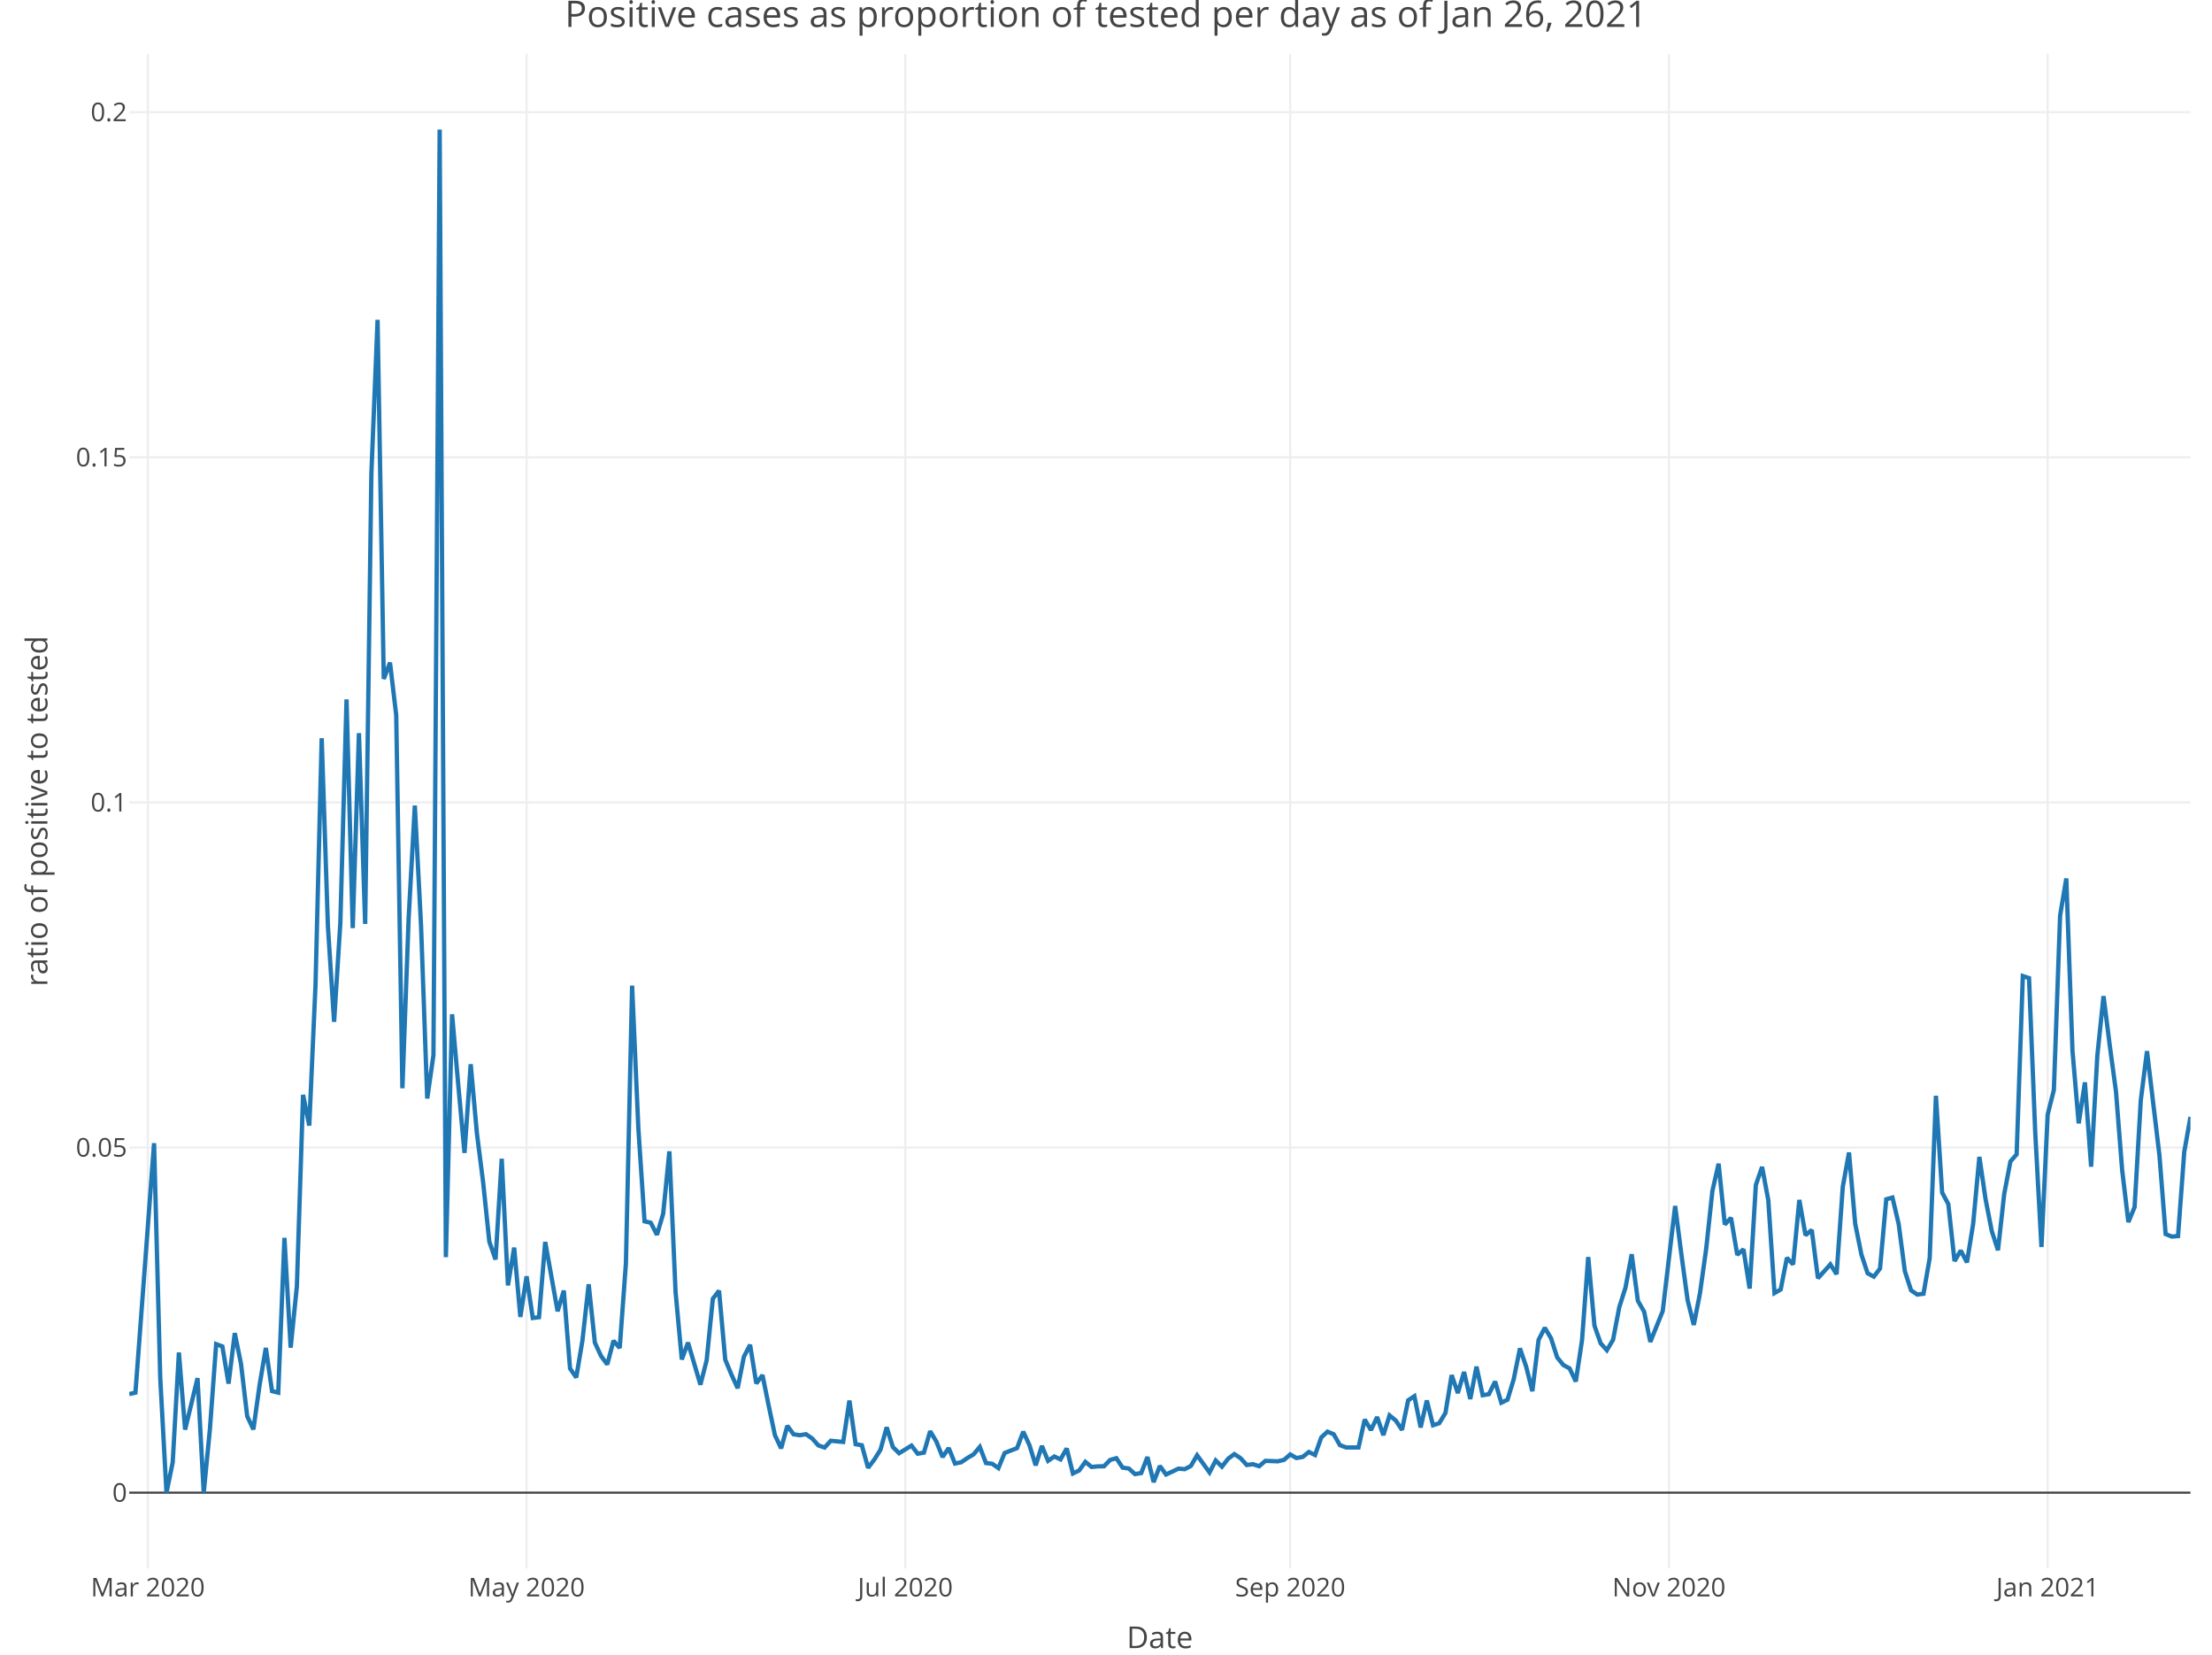
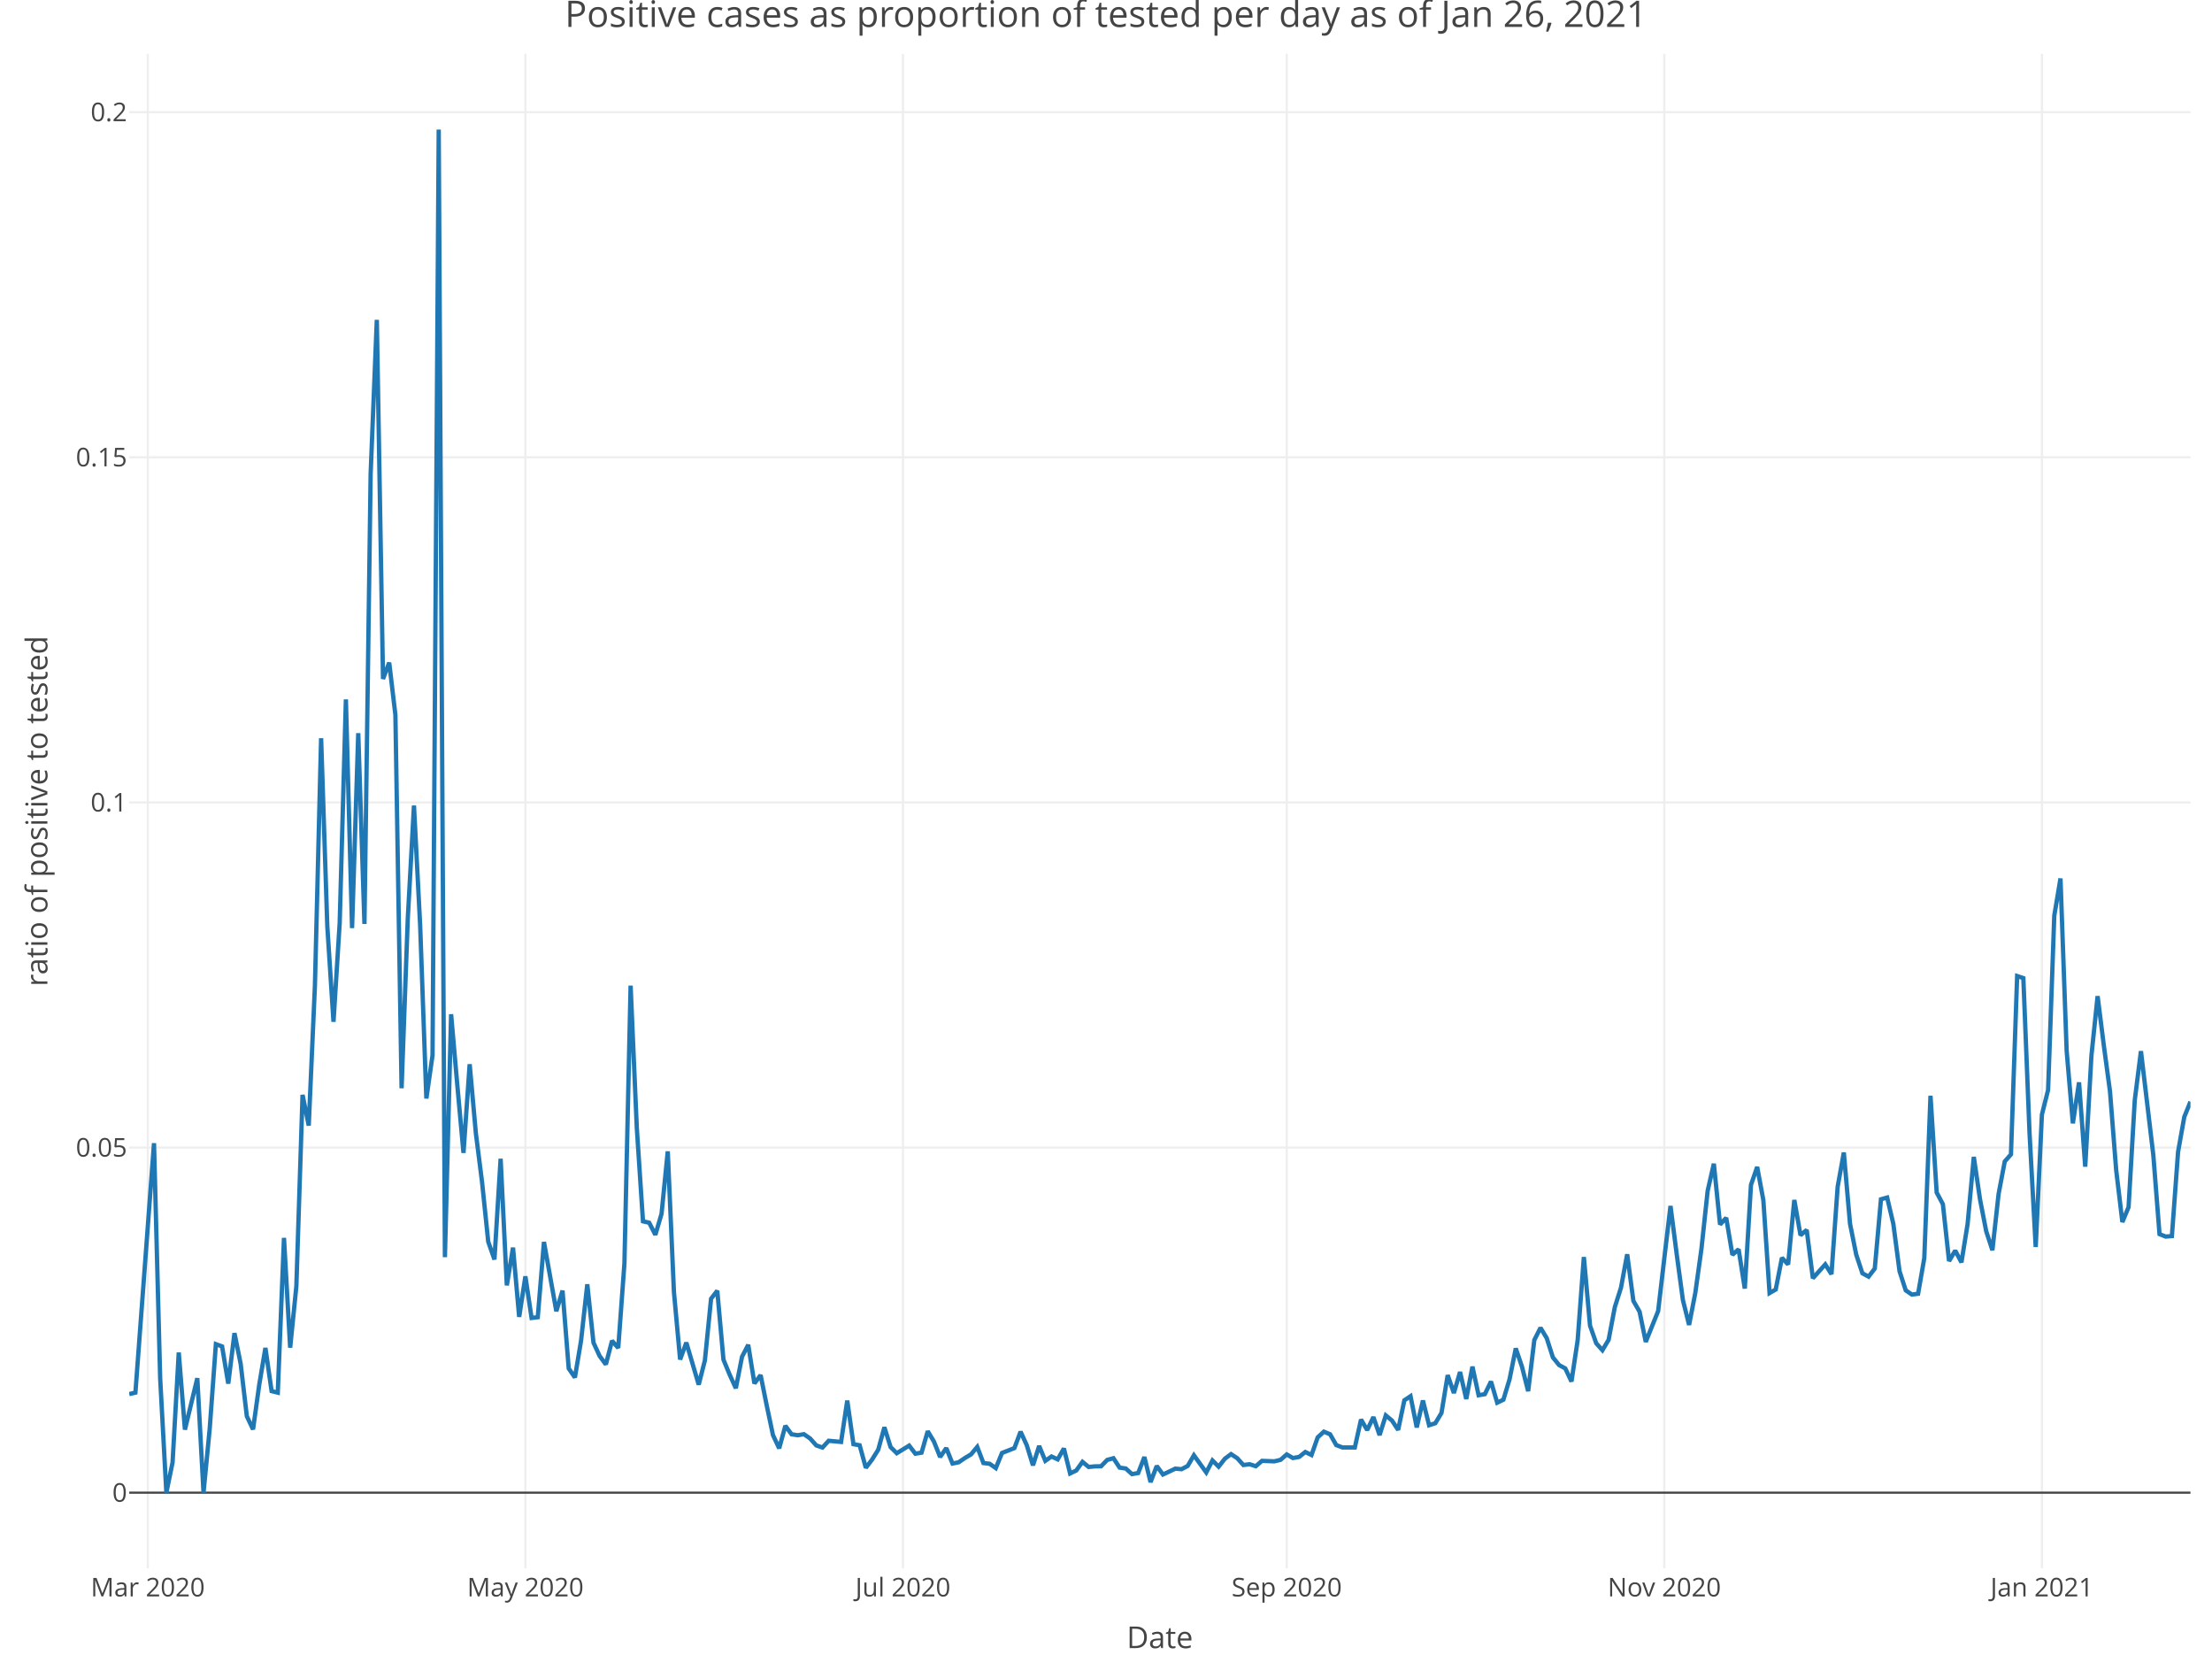
<svg xmlns="http://www.w3.org/2000/svg" class="main-svg" width="1027" height="768" style="" viewBox="0 0 1027 768">
  <rect x="0" y="0" width="1027" height="768" style="fill: rgb(255, 255, 255); fill-opacity: 1;" />
-   <defs id="defs-3249b2">
+   <defs id="defs-7af7aa">
    <g class="clips">
-       <clipPath id="clip3249b2xyplot" class="plotclip">
+       <clipPath id="clip7af7aaxyplot" class="plotclip">
        <rect width="957" height="703" />
      </clipPath>
-       <clipPath class="axesclip" id="clip3249b2x">
+       <clipPath class="axesclip" id="clip7af7aax">
        <rect x="60" y="0" width="957" height="768" />
      </clipPath>
-       <clipPath class="axesclip" id="clip3249b2y">
+       <clipPath class="axesclip" id="clip7af7aay">
        <rect x="0" y="25" width="1027" height="703" />
      </clipPath>
-       <clipPath class="axesclip" id="clip3249b2xy">
+       <clipPath class="axesclip" id="clip7af7aaxy">
        <rect x="60" y="25" width="957" height="703" />
      </clipPath>
    </g>
    <g class="gradients" />
  </defs>
  <g class="bglayer" />
  <g class="layer-below">
    <g class="imagelayer" />
    <g class="shapelayer" />
  </g>
  <g class="cartesianlayer">
    <g class="subplot xy">
      <g class="layer-subplot">
        <g class="shapelayer" />
        <g class="imagelayer" />
      </g>
      <g class="gridlayer">
        <g class="x">
-           <path class="xgrid crisp" transform="translate(68.65,0)" d="M0,25v703" style="stroke: rgb(238, 238, 238); stroke-opacity: 1; stroke-width: 1px;" />
-           <path class="xgrid crisp" transform="translate(244.48,0)" d="M0,25v703" style="stroke: rgb(238, 238, 238); stroke-opacity: 1; stroke-width: 1px;" />
-           <path class="xgrid crisp" transform="translate(420.32,0)" d="M0,25v703" style="stroke: rgb(238, 238, 238); stroke-opacity: 1; stroke-width: 1px;" />
-           <path class="xgrid crisp" transform="translate(599.03,0)" d="M0,25v703" style="stroke: rgb(238, 238, 238); stroke-opacity: 1; stroke-width: 1px;" />
-           <path class="xgrid crisp" transform="translate(774.87,0)" d="M0,25v703" style="stroke: rgb(238, 238, 238); stroke-opacity: 1; stroke-width: 1px;" />
-           <path class="xgrid crisp" transform="translate(950.7,0)" d="M0,25v703" style="stroke: rgb(238, 238, 238); stroke-opacity: 1; stroke-width: 1px;" />
+           <path class="xgrid crisp" transform="translate(68.62,0)" d="M0,25v703" style="stroke: rgb(238, 238, 238); stroke-opacity: 1; stroke-width: 1px;" />
+           <path class="xgrid crisp" transform="translate(243.93,0)" d="M0,25v703" style="stroke: rgb(238, 238, 238); stroke-opacity: 1; stroke-width: 1px;" />
+           <path class="xgrid crisp" transform="translate(419.23,0)" d="M0,25v703" style="stroke: rgb(238, 238, 238); stroke-opacity: 1; stroke-width: 1px;" />
+           <path class="xgrid crisp" transform="translate(597.41,0)" d="M0,25v703" style="stroke: rgb(238, 238, 238); stroke-opacity: 1; stroke-width: 1px;" />
+           <path class="xgrid crisp" transform="translate(772.72,0)" d="M0,25v703" style="stroke: rgb(238, 238, 238); stroke-opacity: 1; stroke-width: 1px;" />
+           <path class="xgrid crisp" transform="translate(948.03,0)" d="M0,25v703" style="stroke: rgb(238, 238, 238); stroke-opacity: 1; stroke-width: 1px;" />
        </g>
        <g class="y">
          <path class="ygrid crisp" transform="translate(0,532.65)" d="M60,0h957" style="stroke: rgb(238, 238, 238); stroke-opacity: 1; stroke-width: 1px;" />
          <path class="ygrid crisp" transform="translate(0,372.46)" d="M60,0h957" style="stroke: rgb(238, 238, 238); stroke-opacity: 1; stroke-width: 1px;" />
          <path class="ygrid crisp" transform="translate(0,212.26)" d="M60,0h957" style="stroke: rgb(238, 238, 238); stroke-opacity: 1; stroke-width: 1px;" />
          <path class="ygrid crisp" transform="translate(0,52.06)" d="M60,0h957" style="stroke: rgb(238, 238, 238); stroke-opacity: 1; stroke-width: 1px;" />
        </g>
      </g>
      <g class="zerolinelayer">
        <path class="yzl zl crisp" transform="translate(0,692.85)" d="M60,0h957" style="stroke: rgb(68, 68, 68); stroke-opacity: 1; stroke-width: 1px;" />
      </g>
      <path class="xlines-below" />
      <path class="ylines-below" />
      <g class="overlines-below" />
      <g class="xaxislayer-below" />
      <g class="yaxislayer-below" />
      <g class="overaxes-below" />
-       <g class="plot" transform="translate(60, 25)" clip-path="url('#clip3249b2xyplot')">
+       <g class="plot" transform="translate(60, 25)" clip-path="url('#clip7af7aaxyplot')">
        <g class="scatterlayer mlayer">
-           <g class="trace scatter trace236dad" style="stroke-miterlimit: 2; opacity: 1;">
+           <g class="trace scatter trace6b3e8b" style="stroke-miterlimit: 2; opacity: 1;">
            <g class="fills" />
            <g class="errorbars" />
            <g class="lines">
-               <path class="js-line" d="M0,622.08L2.88,621.42L11.53,505.63L14.41,614.89L17.3,667.85L20.18,653.8L23.06,602.8L25.94,638.59L31.71,614.7L34.59,667.85L37.47,638.18L40.36,598.9L43.24,599.97L46.12,617.23L49,593.79L51.89,608L54.77,632.36L57.65,638.47L60.53,617.81L63.42,600.66L66.3,620.7L69.18,621.42L72.06,549.58L74.95,600.54L77.83,572.07L80.71,483.2L83.59,497.46L86.48,432.27L89.36,317.67L92.24,404.9L95.12,449.29L98.01,403.44L100.89,299.64L103.77,405.8L106.65,315.31L109.54,403.85L112.42,194.99L115.3,123.47L118.18,290.13L121.07,282.57L123.95,306.88L126.83,480.13L129.71,401.54L132.6,348.91L135.48,404.5L138.36,484.89L141.24,464.79L144.13,35.15L147.01,558.54L149.89,445.78L152.77,478.64L155.66,510.14L158.54,468.98L161.42,501.07L164.3,523.68L167.19,551.37L170.07,559.61L172.95,512.85L175.83,571.63L178.72,554.1L181.6,586.26L184.48,567.44L187.36,586.75L190.25,586.4L193.13,551.47L198.89,583.63L201.78,574.06L204.66,610.19L207.54,614.38L210.42,597.21L213.31,571.12L216.19,598.21L219.07,604.43L221.95,608.32L224.84,597.34L227.72,600.68L230.6,561.46L233.48,432.5L236.37,498.58L239.25,541.9L242.13,542.55L245.02,548.15L247.9,538.38L250.78,509.42L253.66,574.73L256.55,606.03L259.43,598.19L265.19,617.71L268.08,606.46L270.96,577.83L273.84,574.11L276.72,606.1L279.61,613.07L282.49,619.36L285.37,604.76L288.25,599.22L291.14,617.15L294.02,613.3L296.9,627.52L299.78,641.13L302.67,647.27L305.55,636.81L308.43,640.74L311.31,641.19L314.2,640.71L317.08,642.7L319.96,645.92L322.84,646.9L325.73,643.75L331.49,644.3L334.37,625.1L337.26,645.35L340.14,645.84L343.02,656.3L345.9,652.54L348.79,647.93L351.67,637.5L354.55,646.68L357.43,649.53L363.2,646L366.08,649.76L368.96,649.27L371.85,639.33L374.73,644.1L377.61,651.29L380.49,647.16L383.38,654.33L386.26,653.74L389.14,651.78L392.02,650.06L394.91,646.61L397.79,654.1L400.67,654.43L403.55,656.44L406.44,649.41L412.2,647.17L415.08,639.54L417.97,645.81L420.85,655.16L423.73,646.16L426.61,653.06L429.5,651.06L432.38,652.39L435.26,647.33L438.14,658.93L441.03,657.55L443.91,653.55L446.79,655.91L449.67,655.64L452.56,655.6L455.44,652.64L458.32,651.86L461.2,656.22L464.09,656.63L466.97,659.23L469.85,658.74L472.73,651.31L475.62,662.95L478.5,655.46L481.38,659.41L484.27,658.07L487.15,656.69L490.03,656.95L492.91,655.44L495.8,650.49L501.56,658.45L504.44,652.9L507.33,655.77L510.21,652.09L513.09,649.95L515.97,651.84L518.86,655.01L521.74,654.64L524.62,655.57L527.5,653.08L533.27,653.3L536.15,652.61L539.03,650.1L541.92,651.77L544.8,651.26L547.68,648.97L550.56,650.37L553.45,642.19L556.33,639.53L559.21,640.73L562.09,645.77L564.98,646.85L570.74,646.86L573.62,633.9L576.51,638.78L579.39,632.76L582.27,641.13L585.15,631.99L588.04,634.36L590.92,638.71L593.8,624.97L596.68,623.07L599.57,637.56L602.45,625.07L605.33,636.55L608.21,635.62L611.1,630.84L613.98,613.3L616.86,621.6L619.74,611.84L622.63,624.37L625.51,609.35L628.39,622.62L631.27,622.13L634.16,616.26L637.04,626.08L639.92,624.69L642.8,615.19L645.69,600.87L648.57,609.34L651.45,620.74L654.33,596.96L657.22,591.32L660.1,596.12L662.98,605.07L665.86,608.61L668.75,610.18L671.63,616.24L674.51,597.06L677.39,558.47L680.28,590.32L683.16,598.51L686.04,601.72L688.92,596.88L691.81,581.74L694.69,572.69L697.57,557.19L700.45,578.81L703.34,583.84L706.22,597.85L711.98,583.55L714.87,559.02L717.75,534.77L720.63,557.15L723.52,578.42L726.4,589.98L729.28,575.25L732.16,554.62L735.05,527.74L737.93,515.16L740.81,543.38L743.69,540.29L746.58,557.44L749.46,554.88L752.34,573.11L755.22,525L758.11,516.66L760.99,532.08L763.87,575.19L766.75,573.54L769.64,558.83L772.52,561.9L775.4,531.98L778.28,548.35L781.17,545.91L784.05,568.32L789.81,561.88L792.7,566.43L795.58,525.89L798.46,509.97L801.34,543.03L804.23,557.32L807.11,566.01L809.99,567.58L812.87,563.81L815.76,531.65L818.64,530.86L821.52,543.11L824.4,565.06L827.29,573.94L830.17,575.9L833.05,575.51L835.93,558.98L838.82,483.63L841.7,528.53L844.58,533.92L847.46,560.34L850.35,555.49L853.23,560.95L856.11,543.05L858.99,511.99L861.88,531.69L864.76,546.47L867.64,555.31L870.52,529.24L873.41,514.11L876.29,510.83L879.17,428.06L882.05,429L884.94,500.87L887.82,553.82L890.7,492.37L893.58,480.92L896.47,400.04L899.35,382.75L902.23,462.85L905.11,496.43L908,477.4L910.88,516.53L913.76,464.99L916.64,437.37L919.53,460.25L922.41,481.58L925.29,518.12L928.17,542.24L931.06,535.31L933.94,485.67L936.82,462.9L942.59,511.21L945.47,547.82L948.35,548.98L951.23,548.74L954.12,509.64L957,493.44" style="vector-effect: non-scaling-stroke; fill: none; stroke: rgb(31, 119, 180); stroke-opacity: 1; stroke-width: 2px; opacity: 1;" />
+               <path class="js-line" d="M0,622.08L2.87,621.42L11.5,505.63L14.37,614.89L17.24,667.85L20.12,653.8L22.99,602.8L25.86,638.59L31.61,614.7L34.49,667.85L37.36,638.18L40.23,598.9L43.11,599.97L45.98,617.23L48.86,593.79L51.73,608L54.6,632.36L57.48,638.47L60.35,617.81L63.23,600.66L66.1,620.7L68.97,621.42L71.85,549.58L74.72,600.54L77.59,572.07L80.47,483.2L83.34,497.46L86.22,432.27L89.09,317.67L91.96,404.9L94.84,449.29L97.71,403.44L100.59,299.64L103.46,405.8L106.33,315.31L109.21,403.85L112.08,194.99L114.95,123.47L117.83,290.13L120.7,282.57L123.58,306.88L126.45,480.13L129.32,401.54L132.2,348.91L135.07,404.5L137.95,484.89L140.82,464.79L143.69,35.15L146.57,558.54L149.44,445.78L152.32,478.64L155.19,510.14L158.06,468.98L160.94,501.07L163.81,523.68L166.68,551.37L169.56,559.61L172.43,512.85L175.31,571.63L178.18,554.1L181.05,586.26L183.93,567.44L186.8,586.75L189.68,586.4L192.55,551.47L198.3,583.63L201.17,574.06L204.05,610.19L206.92,614.38L209.79,597.21L212.67,571.12L215.54,598.21L218.41,604.43L221.29,608.32L224.16,597.34L227.04,600.68L229.91,561.46L232.78,432.5L235.66,498.58L238.53,541.9L241.41,542.55L244.28,548.15L247.15,538.38L250.03,509.42L252.9,574.73L255.77,606.03L258.65,598.19L264.4,617.71L267.27,606.46L270.14,577.83L273.02,574.11L275.89,606.1L278.77,613.07L281.64,619.36L284.51,604.76L287.39,599.22L290.26,617.15L293.14,613.3L296.01,627.52L298.88,641.13L301.76,647.27L304.63,636.81L307.5,640.74L310.38,641.19L313.25,640.71L316.13,642.7L319,645.92L321.87,646.9L324.75,643.75L330.5,644.3L333.37,625.1L336.24,645.35L339.12,645.84L341.99,656.3L344.86,652.54L347.74,647.93L350.61,637.5L353.49,646.68L356.36,649.53L362.11,646L364.98,649.76L367.86,649.27L370.73,639.33L373.6,644.1L376.48,651.29L379.35,647.16L382.23,654.33L385.1,653.74L387.97,651.78L390.85,650.06L393.72,646.61L396.59,654.1L399.47,654.43L402.34,656.44L405.22,649.41L410.96,647.17L413.84,639.54L416.71,645.81L419.59,655.16L422.46,646.16L425.33,653.06L428.21,651.06L431.08,652.39L433.95,647.33L436.83,658.93L439.7,657.55L442.58,653.55L445.45,655.91L448.32,655.64L451.2,655.6L454.07,652.64L456.95,651.86L459.82,656.22L462.69,656.63L465.57,659.23L468.44,658.74L471.32,651.31L474.19,662.95L477.06,655.46L479.94,659.41L482.81,658.07L485.68,656.69L488.56,656.95L491.43,655.44L494.31,650.49L500.05,658.45L502.93,652.9L505.8,655.77L508.68,652.09L511.55,649.95L514.42,651.84L517.3,655.01L520.17,654.64L523.05,655.57L525.92,653.08L531.67,653.3L534.54,652.61L537.41,650.1L540.29,651.77L543.16,651.26L546.04,648.97L548.91,650.37L551.78,642.19L554.66,639.53L557.53,640.73L560.41,645.77L563.28,646.85L569.03,646.86L571.9,633.9L574.77,638.78L577.65,632.76L580.52,641.13L583.4,631.99L586.27,634.36L589.14,638.71L592.02,624.97L594.89,623.07L597.77,637.56L600.64,625.07L603.51,636.55L606.39,635.62L609.26,630.84L612.14,613.3L615.01,621.6L617.88,611.84L620.76,624.37L623.63,609.35L626.5,622.62L629.38,622.13L632.25,616.26L635.13,626.08L638,624.69L640.87,615.19L643.75,600.87L646.62,609.34L649.5,620.74L652.37,596.96L655.24,591.32L658.12,596.12L660.99,605.07L663.86,608.61L666.74,610.18L669.61,616.24L672.49,597.06L675.36,558.47L678.23,590.32L681.11,598.51L683.98,601.72L686.86,596.88L689.73,581.74L692.6,572.69L695.48,557.19L698.35,578.81L701.23,583.84L704.1,597.85L709.85,583.55L712.72,559.02L715.59,534.77L718.47,557.15L721.34,578.42L724.22,589.98L727.09,575.25L729.96,554.62L732.84,527.74L735.71,515.16L738.59,543.38L741.46,540.29L744.33,557.44L747.21,554.88L750.08,573.11L752.95,525L755.83,516.66L758.7,532.08L761.58,575.19L764.45,573.54L767.32,558.83L770.2,561.9L773.07,531.98L775.95,548.35L778.82,545.91L781.69,568.32L787.44,561.88L790.32,566.43L793.19,525.89L796.06,509.97L798.94,543.03L801.81,557.32L804.68,566.01L807.56,567.58L810.43,563.81L813.31,531.65L816.18,530.86L819.05,543.11L821.93,565.06L824.8,573.94L827.68,575.9L830.55,575.51L833.42,558.98L836.3,483.63L839.17,528.53L842.05,533.92L844.92,560.34L847.79,555.49L850.67,560.95L853.54,543.05L856.41,511.99L859.29,531.69L862.16,546.47L865.04,555.31L867.91,529.24L870.78,514.11L873.66,510.83L876.53,428.06L879.41,429L882.28,500.87L885.15,553.82L888.03,492.37L890.9,480.92L893.77,400.04L896.65,382.75L899.52,462.85L902.4,496.43L905.27,477.4L908.14,516.53L911.02,464.99L913.89,437.37L916.77,460.25L919.64,481.58L922.51,518.12L925.39,542.24L928.26,535.31L931.14,485.67L934.01,462.9L939.76,511.21L942.63,547.82L945.5,548.98L948.38,548.74L951.25,509.64L954.13,493.44L957,486.36" style="vector-effect: non-scaling-stroke; fill: none; stroke: rgb(31, 119, 180); stroke-opacity: 1; stroke-width: 2px; opacity: 1;" />
            </g>
            <g class="points" />
            <g class="text" />
          </g>
        </g>
      </g>
      <g class="overplot" />
      <path class="xlines-above crisp" d="M0,0" style="fill: none;" />
      <path class="ylines-above crisp" d="M0,0" style="fill: none;" />
      <g class="overlines-above" />
      <g class="xaxislayer-above">
        <g class="xtick">
-           <text text-anchor="middle" x="0" y="741" transform="translate(68.65,0)" style="font-family: 'Open Sans', verdana, arial, sans-serif; font-size: 12px; fill: rgb(68, 68, 68); fill-opacity: 1; white-space: pre;">Mar 2020</text>
+           <text text-anchor="middle" x="0" y="741" transform="translate(68.62,0)" style="font-family: 'Open Sans', verdana, arial, sans-serif; font-size: 12px; fill: rgb(68, 68, 68); fill-opacity: 1; white-space: pre;">Mar 2020</text>
        </g>
        <g class="xtick">
-           <text text-anchor="middle" x="0" y="741" transform="translate(244.48,0)" style="font-family: 'Open Sans', verdana, arial, sans-serif; font-size: 12px; fill: rgb(68, 68, 68); fill-opacity: 1; white-space: pre;">May 2020</text>
+           <text text-anchor="middle" x="0" y="741" transform="translate(243.93,0)" style="font-family: 'Open Sans', verdana, arial, sans-serif; font-size: 12px; fill: rgb(68, 68, 68); fill-opacity: 1; white-space: pre;">May 2020</text>
        </g>
        <g class="xtick">
-           <text text-anchor="middle" x="0" y="741" transform="translate(420.32,0)" style="font-family: 'Open Sans', verdana, arial, sans-serif; font-size: 12px; fill: rgb(68, 68, 68); fill-opacity: 1; white-space: pre;">Jul 2020</text>
+           <text text-anchor="middle" x="0" y="741" transform="translate(419.23,0)" style="font-family: 'Open Sans', verdana, arial, sans-serif; font-size: 12px; fill: rgb(68, 68, 68); fill-opacity: 1; white-space: pre;">Jul 2020</text>
        </g>
        <g class="xtick">
-           <text text-anchor="middle" x="0" y="741" transform="translate(599.03,0)" style="font-family: 'Open Sans', verdana, arial, sans-serif; font-size: 12px; fill: rgb(68, 68, 68); fill-opacity: 1; white-space: pre;">Sep 2020</text>
+           <text text-anchor="middle" x="0" y="741" transform="translate(597.41,0)" style="font-family: 'Open Sans', verdana, arial, sans-serif; font-size: 12px; fill: rgb(68, 68, 68); fill-opacity: 1; white-space: pre;">Sep 2020</text>
        </g>
        <g class="xtick">
-           <text text-anchor="middle" x="0" y="741" transform="translate(774.87,0)" style="font-family: 'Open Sans', verdana, arial, sans-serif; font-size: 12px; fill: rgb(68, 68, 68); fill-opacity: 1; white-space: pre;">Nov 2020</text>
+           <text text-anchor="middle" x="0" y="741" transform="translate(772.72,0)" style="font-family: 'Open Sans', verdana, arial, sans-serif; font-size: 12px; fill: rgb(68, 68, 68); fill-opacity: 1; white-space: pre;">Nov 2020</text>
        </g>
        <g class="xtick">
-           <text text-anchor="middle" x="0" y="741" transform="translate(950.7,0)" style="font-family: 'Open Sans', verdana, arial, sans-serif; font-size: 12px; fill: rgb(68, 68, 68); fill-opacity: 1; white-space: pre;">Jan 2021</text>
+           <text text-anchor="middle" x="0" y="741" transform="translate(948.03,0)" style="font-family: 'Open Sans', verdana, arial, sans-serif; font-size: 12px; fill: rgb(68, 68, 68); fill-opacity: 1; white-space: pre;">Jan 2021</text>
        </g>
      </g>
      <g class="yaxislayer-above">
        <g class="ytick">
          <text text-anchor="end" x="59" y="4.2" transform="translate(0,692.85)" style="font-family: 'Open Sans', verdana, arial, sans-serif; font-size: 12px; fill: rgb(68, 68, 68); fill-opacity: 1; white-space: pre;">0</text>
        </g>
        <g class="ytick">
          <text text-anchor="end" x="59" y="4.2" transform="translate(0,532.65)" style="font-family: 'Open Sans', verdana, arial, sans-serif; font-size: 12px; fill: rgb(68, 68, 68); fill-opacity: 1; white-space: pre;">0.05</text>
        </g>
        <g class="ytick">
          <text text-anchor="end" x="59" y="4.2" transform="translate(0,372.46)" style="font-family: 'Open Sans', verdana, arial, sans-serif; font-size: 12px; fill: rgb(68, 68, 68); fill-opacity: 1; white-space: pre;">0.1</text>
        </g>
        <g class="ytick">
          <text text-anchor="end" x="59" y="4.2" transform="translate(0,212.26)" style="font-family: 'Open Sans', verdana, arial, sans-serif; font-size: 12px; fill: rgb(68, 68, 68); fill-opacity: 1; white-space: pre;">0.15</text>
        </g>
        <g class="ytick">
          <text text-anchor="end" x="59" y="4.2" transform="translate(0,52.06)" style="font-family: 'Open Sans', verdana, arial, sans-serif; font-size: 12px; fill: rgb(68, 68, 68); fill-opacity: 1; white-space: pre;">0.2</text>
        </g>
      </g>
      <g class="overaxes-above" />
    </g>
  </g>
  <g class="polarlayer" />
  <g class="ternarylayer" />
  <g class="geolayer" />
  <g class="funnelarealayer" />
  <g class="pielayer" />
  <g class="treemaplayer" />
  <g class="sunburstlayer" />
  <g class="glimages" />
-   <defs id="topdefs-3249b2">
+   <defs id="topdefs-7af7aa">
    <g class="clips" />
  </defs>
  <g class="layer-above">
    <g class="imagelayer" />
    <g class="shapelayer" />
  </g>
  <g class="infolayer">
    <g class="g-gtitle">
      <text class="gtitle" x="513.5" y="12.5" text-anchor="middle" dy="0em" style="font-family: 'Open Sans', verdana, arial, sans-serif; font-size: 17px; fill: rgb(68, 68, 68); opacity: 1; font-weight: normal; white-space: pre;">Positive cases as proportion of tested per day as of Jan 26, 2021</text>
    </g>
    <g class="g-xtitle" transform="translate(0,-15)">
      <text class="xtitle" x="538.5" y="780" text-anchor="middle" style="font-family: 'Open Sans', verdana, arial, sans-serif; font-size: 14px; fill: rgb(68, 68, 68); opacity: 1; font-weight: normal; white-space: pre;">Date</text>
    </g>
    <g class="g-ytitle">
      <text class="ytitle" transform="rotate(-90,22,376.5)" x="22" y="376.5" text-anchor="middle" style="font-family: 'Open Sans', verdana, arial, sans-serif; font-size: 14px; fill: rgb(68, 68, 68); opacity: 1; font-weight: normal; white-space: pre;">ratio of positive to tested</text>
    </g>
  </g>
</svg>
